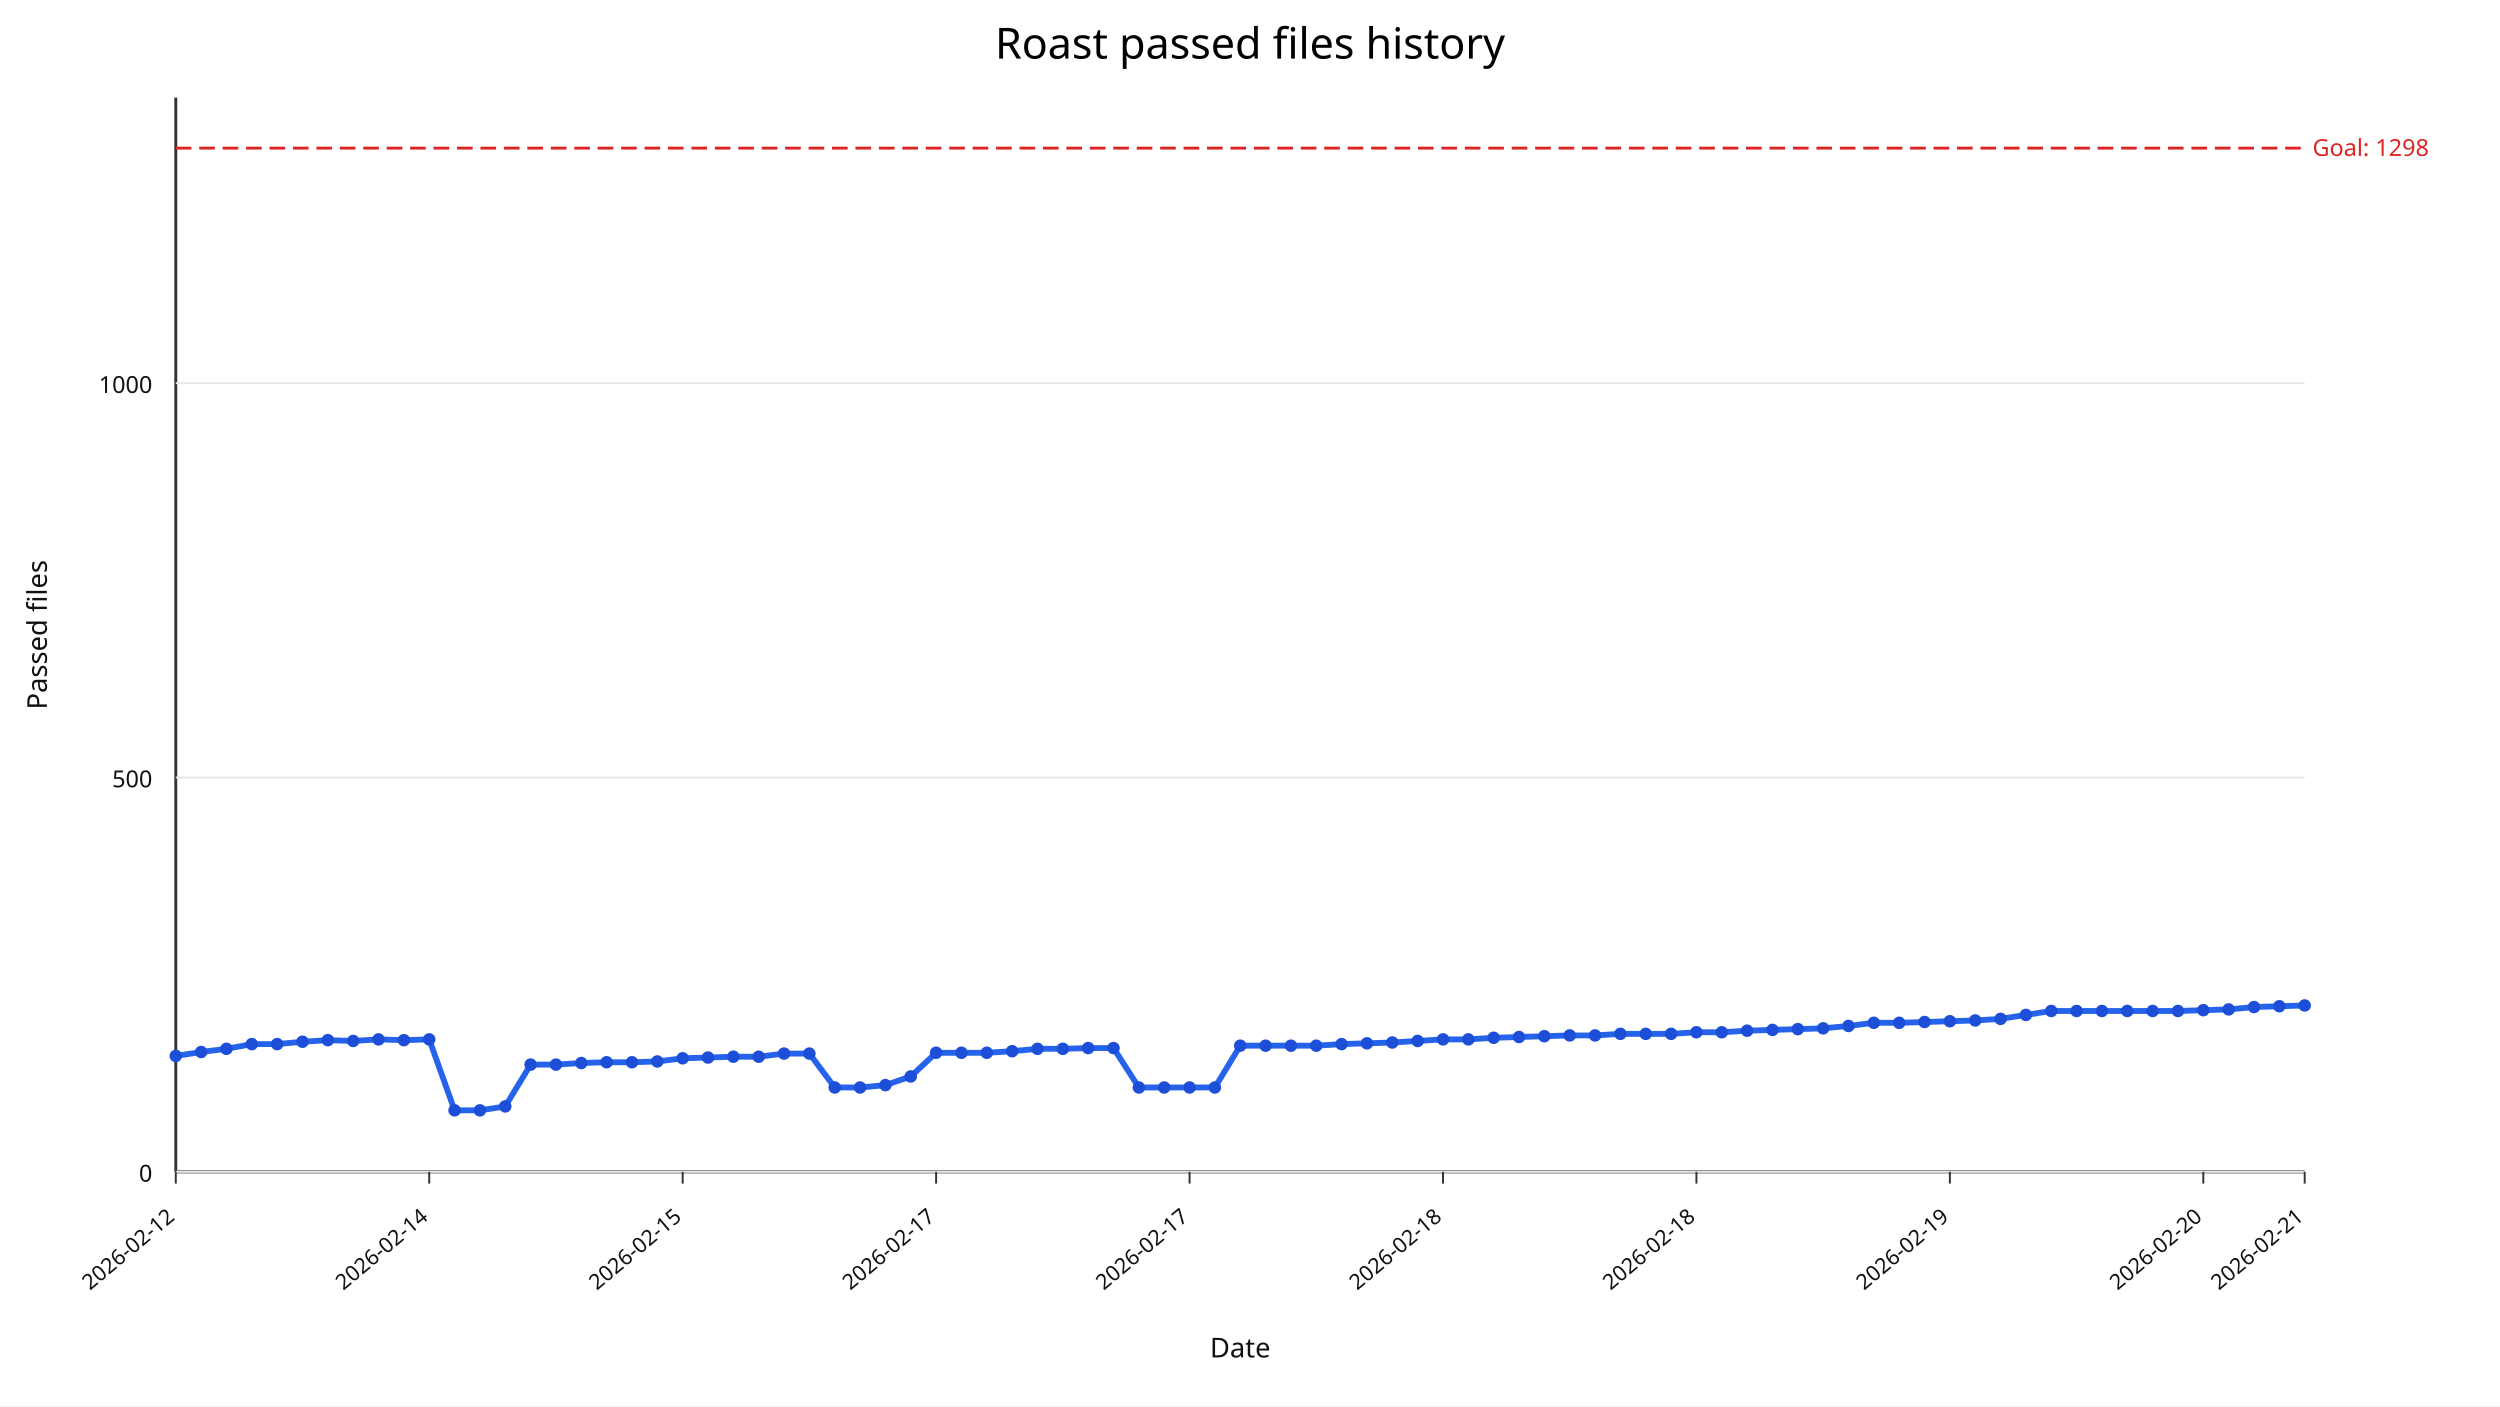
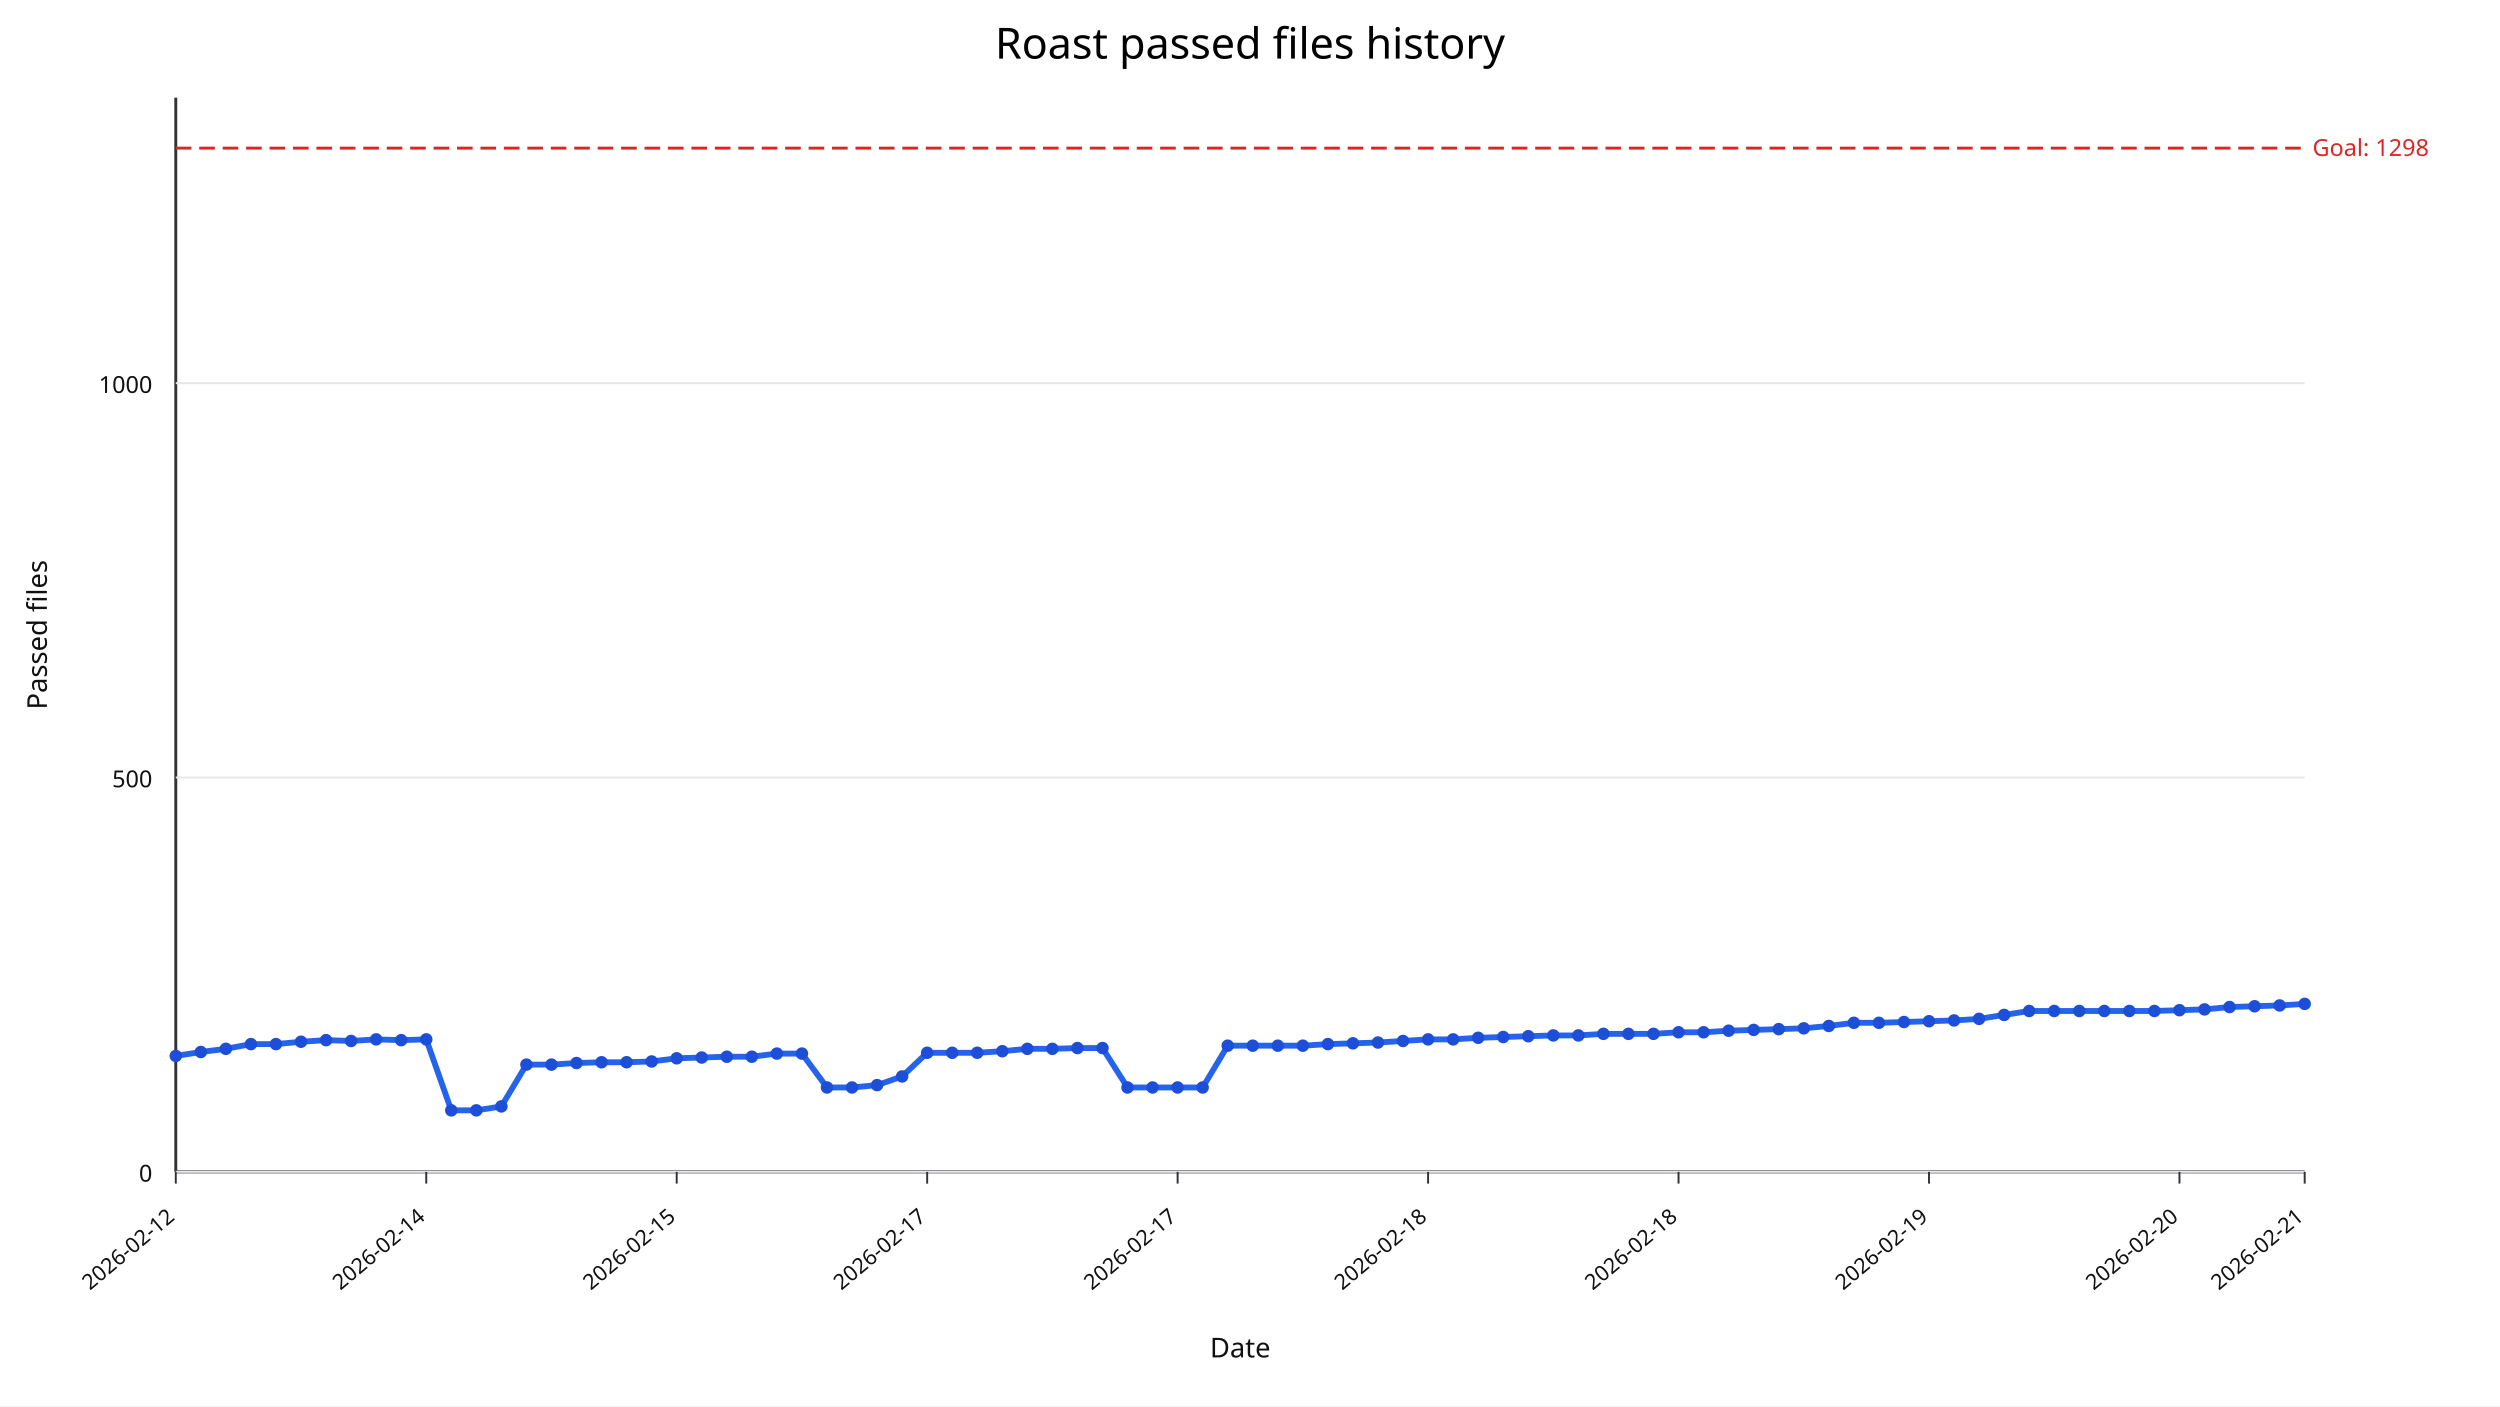
<svg xmlns="http://www.w3.org/2000/svg" width="1280" height="720" viewBox="0 0 1280 720">
  <rect width="100%" height="100%" fill="#ffffff" />
  <text x="640" y="30" text-anchor="middle" font-size="22" font-family="sans-serif">Roast passed files history</text>
  <line x1="90" y1="600" x2="1180" y2="600" stroke="#333" stroke-width="1.5" />
  <line x1="90" y1="50" x2="90" y2="600" stroke="#333" stroke-width="1.5" />
  <line x1="90" y1="600.00" x2="1180" y2="600.00" stroke="#e5e7eb" stroke-width="1" />
  <text x="78" y="605.00" text-anchor="end" font-size="12" fill="#111" font-family="sans-serif">0</text>
  <line x1="90" y1="398.09" x2="1180" y2="398.09" stroke="#e5e7eb" stroke-width="1" />
  <text x="78" y="403.09" text-anchor="end" font-size="12" fill="#111" font-family="sans-serif">500</text>
  <line x1="90" y1="196.18" x2="1180" y2="196.18" stroke="#e5e7eb" stroke-width="1" />
  <text x="78" y="201.18" text-anchor="end" font-size="12" fill="#111" font-family="sans-serif">1000</text>
  <line x1="90.00" y1="600" x2="90.00" y2="606" stroke="#333" stroke-width="1" />
  <text x="90.00" y="624" text-anchor="end" font-size="11" fill="#111" transform="rotate(-40 90.00,624)" font-family="sans-serif">2026-02-12</text>
-   <line x1="219.76" y1="600" x2="219.76" y2="606" stroke="#333" stroke-width="1" />
-   <text x="219.76" y="624" text-anchor="end" font-size="11" fill="#111" transform="rotate(-40 219.76,624)" font-family="sans-serif">2026-02-14</text>
-   <line x1="349.52" y1="600" x2="349.52" y2="606" stroke="#333" stroke-width="1" />
-   <text x="349.52" y="624" text-anchor="end" font-size="11" fill="#111" transform="rotate(-40 349.52,624)" font-family="sans-serif">2026-02-15</text>
-   <line x1="479.29" y1="600" x2="479.29" y2="606" stroke="#333" stroke-width="1" />
-   <text x="479.29" y="624" text-anchor="end" font-size="11" fill="#111" transform="rotate(-40 479.29,624)" font-family="sans-serif">2026-02-17</text>
-   <line x1="609.05" y1="600" x2="609.05" y2="606" stroke="#333" stroke-width="1" />
-   <text x="609.05" y="624" text-anchor="end" font-size="11" fill="#111" transform="rotate(-40 609.05,624)" font-family="sans-serif">2026-02-17</text>
-   <line x1="738.81" y1="600" x2="738.81" y2="606" stroke="#333" stroke-width="1" />
-   <text x="738.81" y="624" text-anchor="end" font-size="11" fill="#111" transform="rotate(-40 738.81,624)" font-family="sans-serif">2026-02-18</text>
-   <line x1="868.57" y1="600" x2="868.57" y2="606" stroke="#333" stroke-width="1" />
-   <text x="868.57" y="624" text-anchor="end" font-size="11" fill="#111" transform="rotate(-40 868.57,624)" font-family="sans-serif">2026-02-18</text>
-   <line x1="998.33" y1="600" x2="998.33" y2="606" stroke="#333" stroke-width="1" />
-   <text x="998.33" y="624" text-anchor="end" font-size="11" fill="#111" transform="rotate(-40 998.33,624)" font-family="sans-serif">2026-02-19</text>
-   <line x1="1128.10" y1="600" x2="1128.10" y2="606" stroke="#333" stroke-width="1" />
-   <text x="1128.10" y="624" text-anchor="end" font-size="11" fill="#111" transform="rotate(-40 1128.10,624)" font-family="sans-serif">2026-02-20</text>
+   <line x1="218.24" y1="600" x2="218.24" y2="606" stroke="#333" stroke-width="1" />
+   <text x="218.24" y="624" text-anchor="end" font-size="11" fill="#111" transform="rotate(-40 218.24,624)" font-family="sans-serif">2026-02-14</text>
+   <line x1="346.47" y1="600" x2="346.47" y2="606" stroke="#333" stroke-width="1" />
+   <text x="346.47" y="624" text-anchor="end" font-size="11" fill="#111" transform="rotate(-40 346.47,624)" font-family="sans-serif">2026-02-15</text>
+   <line x1="474.71" y1="600" x2="474.71" y2="606" stroke="#333" stroke-width="1" />
+   <text x="474.71" y="624" text-anchor="end" font-size="11" fill="#111" transform="rotate(-40 474.71,624)" font-family="sans-serif">2026-02-17</text>
+   <line x1="602.94" y1="600" x2="602.94" y2="606" stroke="#333" stroke-width="1" />
+   <text x="602.94" y="624" text-anchor="end" font-size="11" fill="#111" transform="rotate(-40 602.94,624)" font-family="sans-serif">2026-02-17</text>
+   <line x1="731.18" y1="600" x2="731.18" y2="606" stroke="#333" stroke-width="1" />
+   <text x="731.18" y="624" text-anchor="end" font-size="11" fill="#111" transform="rotate(-40 731.18,624)" font-family="sans-serif">2026-02-18</text>
+   <line x1="859.41" y1="600" x2="859.41" y2="606" stroke="#333" stroke-width="1" />
+   <text x="859.41" y="624" text-anchor="end" font-size="11" fill="#111" transform="rotate(-40 859.41,624)" font-family="sans-serif">2026-02-18</text>
+   <line x1="987.65" y1="600" x2="987.65" y2="606" stroke="#333" stroke-width="1" />
+   <text x="987.65" y="624" text-anchor="end" font-size="11" fill="#111" transform="rotate(-40 987.65,624)" font-family="sans-serif">2026-02-19</text>
+   <line x1="1115.88" y1="600" x2="1115.88" y2="606" stroke="#333" stroke-width="1" />
+   <text x="1115.88" y="624" text-anchor="end" font-size="11" fill="#111" transform="rotate(-40 1115.88,624)" font-family="sans-serif">2026-02-20</text>
  <line x1="1180.00" y1="600" x2="1180.00" y2="606" stroke="#333" stroke-width="1" />
  <text x="1180.00" y="624" text-anchor="end" font-size="11" fill="#111" transform="rotate(-40 1180.00,624)" font-family="sans-serif">2026-02-21</text>
  <line x1="90" y1="75.84" x2="1180" y2="75.84" stroke="#dc2626" stroke-width="1.5" stroke-dasharray="8,4" />
  <text x="1184" y="79.84" font-size="12" fill="#dc2626" font-family="sans-serif">Goal: 1298</text>
-   <polyline fill="none" stroke="#2563eb" stroke-width="3" points="90.00,540.64 102.98,538.62 115.95,537.00 128.93,534.58 141.90,534.58 154.88,533.37 167.86,532.56 180.83,532.97 193.81,532.16 206.79,532.56 219.76,532.16 232.74,568.50 245.71,568.50 258.69,566.48 271.67,545.08 284.64,545.08 297.62,544.27 310.60,543.87 323.57,543.87 336.55,543.47 349.52,541.85 362.50,541.45 375.48,541.04 388.45,541.04 401.43,539.43 414.40,539.43 427.38,556.79 440.36,556.79 453.33,555.58 466.31,551.14 479.29,539.02 492.26,539.02 505.24,539.02 518.21,538.22 531.19,537.00 544.17,537.00 557.14,536.60 570.12,536.60 583.10,556.79 596.07,556.79 609.05,556.79 622.02,556.79 635.00,535.39 647.98,535.39 660.95,535.39 673.93,535.39 686.90,534.58 699.88,534.18 712.86,533.77 725.83,532.97 738.81,532.16 751.79,532.16 764.76,531.35 777.74,530.95 790.71,530.54 803.69,530.14 816.67,530.14 829.64,529.33 842.62,529.33 855.60,529.33 868.57,528.52 881.55,528.52 894.52,527.72 907.50,527.31 920.48,526.91 933.45,526.51 946.43,525.29 959.40,523.68 972.38,523.68 985.36,523.27 998.33,522.87 1011.31,522.47 1024.29,521.66 1037.26,519.64 1050.24,517.62 1063.21,517.62 1076.19,517.62 1089.17,517.62 1102.14,517.62 1115.12,517.62 1128.10,517.22 1141.07,516.81 1154.05,515.60 1167.02,515.20 1180.00,514.79" />
+   <polyline fill="none" stroke="#2563eb" stroke-width="3" points="90.00,540.64 102.82,538.62 115.65,537.00 128.47,534.58 141.29,534.58 154.12,533.37 166.94,532.56 179.76,532.97 192.59,532.16 205.41,532.56 218.24,532.16 231.06,568.50 243.88,568.50 256.71,566.48 269.53,545.08 282.35,545.08 295.18,544.27 308.00,543.87 320.82,543.87 333.65,543.47 346.47,541.85 359.29,541.45 372.12,541.04 384.94,541.04 397.76,539.43 410.59,539.43 423.41,556.79 436.24,556.79 449.06,555.58 461.88,551.14 474.71,539.02 487.53,539.02 500.35,539.02 513.18,538.22 526.00,537.00 538.82,537.00 551.65,536.60 564.47,536.60 577.29,556.79 590.12,556.79 602.94,556.79 615.76,556.79 628.59,535.39 641.41,535.39 654.24,535.39 667.06,535.39 679.88,534.58 692.71,534.18 705.53,533.77 718.35,532.97 731.18,532.16 744.00,532.16 756.82,531.35 769.65,530.95 782.47,530.54 795.29,530.14 808.12,530.14 820.94,529.33 833.76,529.33 846.59,529.33 859.41,528.52 872.24,528.52 885.06,527.72 897.88,527.31 910.71,526.91 923.53,526.51 936.35,525.29 949.18,523.68 962.00,523.68 974.82,523.27 987.65,522.87 1000.47,522.47 1013.29,521.66 1026.12,519.64 1038.94,517.62 1051.76,517.62 1064.59,517.62 1077.41,517.62 1090.24,517.62 1103.06,517.62 1115.88,517.22 1128.71,516.81 1141.53,515.60 1154.35,515.20 1167.18,514.79 1180.00,513.99" />
  <circle cx="90.00" cy="540.64" r="3.2" fill="#1d4ed8" />
-   <circle cx="102.98" cy="538.62" r="3.2" fill="#1d4ed8" />
-   <circle cx="115.95" cy="537.00" r="3.2" fill="#1d4ed8" />
-   <circle cx="128.93" cy="534.58" r="3.2" fill="#1d4ed8" />
-   <circle cx="141.90" cy="534.58" r="3.2" fill="#1d4ed8" />
-   <circle cx="154.88" cy="533.37" r="3.2" fill="#1d4ed8" />
-   <circle cx="167.86" cy="532.56" r="3.2" fill="#1d4ed8" />
-   <circle cx="180.83" cy="532.97" r="3.2" fill="#1d4ed8" />
-   <circle cx="193.81" cy="532.16" r="3.2" fill="#1d4ed8" />
-   <circle cx="206.79" cy="532.56" r="3.2" fill="#1d4ed8" />
-   <circle cx="219.76" cy="532.16" r="3.2" fill="#1d4ed8" />
-   <circle cx="232.74" cy="568.50" r="3.2" fill="#1d4ed8" />
-   <circle cx="245.71" cy="568.50" r="3.2" fill="#1d4ed8" />
-   <circle cx="258.69" cy="566.48" r="3.2" fill="#1d4ed8" />
-   <circle cx="271.67" cy="545.08" r="3.2" fill="#1d4ed8" />
-   <circle cx="284.64" cy="545.08" r="3.2" fill="#1d4ed8" />
-   <circle cx="297.62" cy="544.27" r="3.2" fill="#1d4ed8" />
-   <circle cx="310.60" cy="543.87" r="3.2" fill="#1d4ed8" />
-   <circle cx="323.57" cy="543.87" r="3.2" fill="#1d4ed8" />
-   <circle cx="336.55" cy="543.47" r="3.2" fill="#1d4ed8" />
-   <circle cx="349.52" cy="541.85" r="3.2" fill="#1d4ed8" />
-   <circle cx="362.50" cy="541.45" r="3.2" fill="#1d4ed8" />
-   <circle cx="375.48" cy="541.04" r="3.2" fill="#1d4ed8" />
-   <circle cx="388.45" cy="541.04" r="3.2" fill="#1d4ed8" />
-   <circle cx="401.43" cy="539.43" r="3.2" fill="#1d4ed8" />
-   <circle cx="414.40" cy="539.43" r="3.2" fill="#1d4ed8" />
-   <circle cx="427.38" cy="556.79" r="3.2" fill="#1d4ed8" />
-   <circle cx="440.36" cy="556.79" r="3.2" fill="#1d4ed8" />
-   <circle cx="453.33" cy="555.58" r="3.2" fill="#1d4ed8" />
-   <circle cx="466.31" cy="551.14" r="3.2" fill="#1d4ed8" />
-   <circle cx="479.29" cy="539.02" r="3.2" fill="#1d4ed8" />
-   <circle cx="492.26" cy="539.02" r="3.2" fill="#1d4ed8" />
-   <circle cx="505.24" cy="539.02" r="3.2" fill="#1d4ed8" />
-   <circle cx="518.21" cy="538.22" r="3.2" fill="#1d4ed8" />
-   <circle cx="531.19" cy="537.00" r="3.2" fill="#1d4ed8" />
-   <circle cx="544.17" cy="537.00" r="3.2" fill="#1d4ed8" />
-   <circle cx="557.14" cy="536.60" r="3.2" fill="#1d4ed8" />
-   <circle cx="570.12" cy="536.60" r="3.2" fill="#1d4ed8" />
-   <circle cx="583.10" cy="556.79" r="3.2" fill="#1d4ed8" />
-   <circle cx="596.07" cy="556.79" r="3.2" fill="#1d4ed8" />
-   <circle cx="609.05" cy="556.79" r="3.2" fill="#1d4ed8" />
-   <circle cx="622.02" cy="556.79" r="3.2" fill="#1d4ed8" />
-   <circle cx="635.00" cy="535.39" r="3.2" fill="#1d4ed8" />
-   <circle cx="647.98" cy="535.39" r="3.2" fill="#1d4ed8" />
-   <circle cx="660.95" cy="535.39" r="3.2" fill="#1d4ed8" />
-   <circle cx="673.93" cy="535.39" r="3.2" fill="#1d4ed8" />
-   <circle cx="686.90" cy="534.58" r="3.2" fill="#1d4ed8" />
-   <circle cx="699.88" cy="534.18" r="3.2" fill="#1d4ed8" />
-   <circle cx="712.86" cy="533.77" r="3.2" fill="#1d4ed8" />
-   <circle cx="725.83" cy="532.97" r="3.2" fill="#1d4ed8" />
-   <circle cx="738.81" cy="532.16" r="3.2" fill="#1d4ed8" />
-   <circle cx="751.79" cy="532.16" r="3.2" fill="#1d4ed8" />
-   <circle cx="764.76" cy="531.35" r="3.2" fill="#1d4ed8" />
-   <circle cx="777.74" cy="530.95" r="3.2" fill="#1d4ed8" />
-   <circle cx="790.71" cy="530.54" r="3.2" fill="#1d4ed8" />
-   <circle cx="803.69" cy="530.14" r="3.2" fill="#1d4ed8" />
-   <circle cx="816.67" cy="530.14" r="3.2" fill="#1d4ed8" />
-   <circle cx="829.64" cy="529.33" r="3.2" fill="#1d4ed8" />
-   <circle cx="842.62" cy="529.33" r="3.2" fill="#1d4ed8" />
-   <circle cx="855.60" cy="529.33" r="3.2" fill="#1d4ed8" />
-   <circle cx="868.57" cy="528.52" r="3.2" fill="#1d4ed8" />
-   <circle cx="881.55" cy="528.52" r="3.2" fill="#1d4ed8" />
-   <circle cx="894.52" cy="527.72" r="3.2" fill="#1d4ed8" />
-   <circle cx="907.50" cy="527.31" r="3.2" fill="#1d4ed8" />
-   <circle cx="920.48" cy="526.91" r="3.2" fill="#1d4ed8" />
-   <circle cx="933.45" cy="526.51" r="3.2" fill="#1d4ed8" />
-   <circle cx="946.43" cy="525.29" r="3.2" fill="#1d4ed8" />
-   <circle cx="959.40" cy="523.68" r="3.2" fill="#1d4ed8" />
-   <circle cx="972.38" cy="523.68" r="3.2" fill="#1d4ed8" />
-   <circle cx="985.36" cy="523.27" r="3.2" fill="#1d4ed8" />
-   <circle cx="998.33" cy="522.87" r="3.2" fill="#1d4ed8" />
-   <circle cx="1011.31" cy="522.47" r="3.2" fill="#1d4ed8" />
-   <circle cx="1024.29" cy="521.66" r="3.2" fill="#1d4ed8" />
-   <circle cx="1037.26" cy="519.64" r="3.2" fill="#1d4ed8" />
-   <circle cx="1050.24" cy="517.62" r="3.2" fill="#1d4ed8" />
-   <circle cx="1063.21" cy="517.62" r="3.2" fill="#1d4ed8" />
-   <circle cx="1076.19" cy="517.62" r="3.2" fill="#1d4ed8" />
-   <circle cx="1089.17" cy="517.62" r="3.2" fill="#1d4ed8" />
-   <circle cx="1102.14" cy="517.62" r="3.2" fill="#1d4ed8" />
-   <circle cx="1115.12" cy="517.62" r="3.2" fill="#1d4ed8" />
-   <circle cx="1128.10" cy="517.22" r="3.2" fill="#1d4ed8" />
-   <circle cx="1141.07" cy="516.81" r="3.2" fill="#1d4ed8" />
-   <circle cx="1154.05" cy="515.60" r="3.2" fill="#1d4ed8" />
-   <circle cx="1167.02" cy="515.20" r="3.2" fill="#1d4ed8" />
-   <circle cx="1180.00" cy="514.79" r="3.2" fill="#1d4ed8" />
+   <circle cx="102.82" cy="538.62" r="3.2" fill="#1d4ed8" />
+   <circle cx="115.65" cy="537.00" r="3.2" fill="#1d4ed8" />
+   <circle cx="128.47" cy="534.58" r="3.2" fill="#1d4ed8" />
+   <circle cx="141.29" cy="534.58" r="3.2" fill="#1d4ed8" />
+   <circle cx="154.12" cy="533.37" r="3.2" fill="#1d4ed8" />
+   <circle cx="166.94" cy="532.56" r="3.2" fill="#1d4ed8" />
+   <circle cx="179.76" cy="532.97" r="3.2" fill="#1d4ed8" />
+   <circle cx="192.59" cy="532.16" r="3.2" fill="#1d4ed8" />
+   <circle cx="205.41" cy="532.56" r="3.2" fill="#1d4ed8" />
+   <circle cx="218.24" cy="532.16" r="3.2" fill="#1d4ed8" />
+   <circle cx="231.06" cy="568.50" r="3.2" fill="#1d4ed8" />
+   <circle cx="243.88" cy="568.50" r="3.2" fill="#1d4ed8" />
+   <circle cx="256.71" cy="566.48" r="3.2" fill="#1d4ed8" />
+   <circle cx="269.53" cy="545.08" r="3.2" fill="#1d4ed8" />
+   <circle cx="282.35" cy="545.08" r="3.2" fill="#1d4ed8" />
+   <circle cx="295.18" cy="544.27" r="3.2" fill="#1d4ed8" />
+   <circle cx="308.00" cy="543.87" r="3.2" fill="#1d4ed8" />
+   <circle cx="320.82" cy="543.87" r="3.2" fill="#1d4ed8" />
+   <circle cx="333.65" cy="543.47" r="3.2" fill="#1d4ed8" />
+   <circle cx="346.47" cy="541.85" r="3.2" fill="#1d4ed8" />
+   <circle cx="359.29" cy="541.45" r="3.2" fill="#1d4ed8" />
+   <circle cx="372.12" cy="541.04" r="3.2" fill="#1d4ed8" />
+   <circle cx="384.94" cy="541.04" r="3.2" fill="#1d4ed8" />
+   <circle cx="397.76" cy="539.43" r="3.2" fill="#1d4ed8" />
+   <circle cx="410.59" cy="539.43" r="3.2" fill="#1d4ed8" />
+   <circle cx="423.41" cy="556.79" r="3.2" fill="#1d4ed8" />
+   <circle cx="436.24" cy="556.79" r="3.2" fill="#1d4ed8" />
+   <circle cx="449.06" cy="555.58" r="3.2" fill="#1d4ed8" />
+   <circle cx="461.88" cy="551.14" r="3.2" fill="#1d4ed8" />
+   <circle cx="474.71" cy="539.02" r="3.2" fill="#1d4ed8" />
+   <circle cx="487.53" cy="539.02" r="3.2" fill="#1d4ed8" />
+   <circle cx="500.35" cy="539.02" r="3.2" fill="#1d4ed8" />
+   <circle cx="513.18" cy="538.22" r="3.2" fill="#1d4ed8" />
+   <circle cx="526.00" cy="537.00" r="3.2" fill="#1d4ed8" />
+   <circle cx="538.82" cy="537.00" r="3.2" fill="#1d4ed8" />
+   <circle cx="551.65" cy="536.60" r="3.2" fill="#1d4ed8" />
+   <circle cx="564.47" cy="536.60" r="3.2" fill="#1d4ed8" />
+   <circle cx="577.29" cy="556.79" r="3.2" fill="#1d4ed8" />
+   <circle cx="590.12" cy="556.79" r="3.2" fill="#1d4ed8" />
+   <circle cx="602.94" cy="556.79" r="3.2" fill="#1d4ed8" />
+   <circle cx="615.76" cy="556.79" r="3.2" fill="#1d4ed8" />
+   <circle cx="628.59" cy="535.39" r="3.2" fill="#1d4ed8" />
+   <circle cx="641.41" cy="535.39" r="3.2" fill="#1d4ed8" />
+   <circle cx="654.24" cy="535.39" r="3.2" fill="#1d4ed8" />
+   <circle cx="667.06" cy="535.39" r="3.2" fill="#1d4ed8" />
+   <circle cx="679.88" cy="534.58" r="3.2" fill="#1d4ed8" />
+   <circle cx="692.71" cy="534.18" r="3.2" fill="#1d4ed8" />
+   <circle cx="705.53" cy="533.77" r="3.2" fill="#1d4ed8" />
+   <circle cx="718.35" cy="532.97" r="3.2" fill="#1d4ed8" />
+   <circle cx="731.18" cy="532.16" r="3.2" fill="#1d4ed8" />
+   <circle cx="744.00" cy="532.16" r="3.2" fill="#1d4ed8" />
+   <circle cx="756.82" cy="531.35" r="3.2" fill="#1d4ed8" />
+   <circle cx="769.65" cy="530.95" r="3.2" fill="#1d4ed8" />
+   <circle cx="782.47" cy="530.54" r="3.2" fill="#1d4ed8" />
+   <circle cx="795.29" cy="530.14" r="3.2" fill="#1d4ed8" />
+   <circle cx="808.12" cy="530.14" r="3.2" fill="#1d4ed8" />
+   <circle cx="820.94" cy="529.33" r="3.2" fill="#1d4ed8" />
+   <circle cx="833.76" cy="529.33" r="3.2" fill="#1d4ed8" />
+   <circle cx="846.59" cy="529.33" r="3.2" fill="#1d4ed8" />
+   <circle cx="859.41" cy="528.52" r="3.2" fill="#1d4ed8" />
+   <circle cx="872.24" cy="528.52" r="3.2" fill="#1d4ed8" />
+   <circle cx="885.06" cy="527.72" r="3.2" fill="#1d4ed8" />
+   <circle cx="897.88" cy="527.31" r="3.2" fill="#1d4ed8" />
+   <circle cx="910.71" cy="526.91" r="3.2" fill="#1d4ed8" />
+   <circle cx="923.53" cy="526.51" r="3.2" fill="#1d4ed8" />
+   <circle cx="936.35" cy="525.29" r="3.2" fill="#1d4ed8" />
+   <circle cx="949.18" cy="523.68" r="3.2" fill="#1d4ed8" />
+   <circle cx="962.00" cy="523.68" r="3.2" fill="#1d4ed8" />
+   <circle cx="974.82" cy="523.27" r="3.2" fill="#1d4ed8" />
+   <circle cx="987.65" cy="522.87" r="3.2" fill="#1d4ed8" />
+   <circle cx="1000.47" cy="522.47" r="3.2" fill="#1d4ed8" />
+   <circle cx="1013.29" cy="521.66" r="3.2" fill="#1d4ed8" />
+   <circle cx="1026.12" cy="519.64" r="3.2" fill="#1d4ed8" />
+   <circle cx="1038.94" cy="517.62" r="3.2" fill="#1d4ed8" />
+   <circle cx="1051.76" cy="517.62" r="3.2" fill="#1d4ed8" />
+   <circle cx="1064.59" cy="517.62" r="3.2" fill="#1d4ed8" />
+   <circle cx="1077.41" cy="517.62" r="3.2" fill="#1d4ed8" />
+   <circle cx="1090.24" cy="517.62" r="3.2" fill="#1d4ed8" />
+   <circle cx="1103.06" cy="517.62" r="3.2" fill="#1d4ed8" />
+   <circle cx="1115.88" cy="517.22" r="3.2" fill="#1d4ed8" />
+   <circle cx="1128.71" cy="516.81" r="3.2" fill="#1d4ed8" />
+   <circle cx="1141.53" cy="515.60" r="3.2" fill="#1d4ed8" />
+   <circle cx="1154.35" cy="515.20" r="3.2" fill="#1d4ed8" />
+   <circle cx="1167.18" cy="514.79" r="3.2" fill="#1d4ed8" />
+   <circle cx="1180.00" cy="513.99" r="3.2" fill="#1d4ed8" />
  <text x="635" y="695" text-anchor="middle" font-size="14" fill="#111" font-family="sans-serif">Date</text>
  <text x="24" y="325" text-anchor="middle" font-size="14" fill="#111" transform="rotate(-90 24,325)" font-family="sans-serif">Passed files</text>
</svg>
